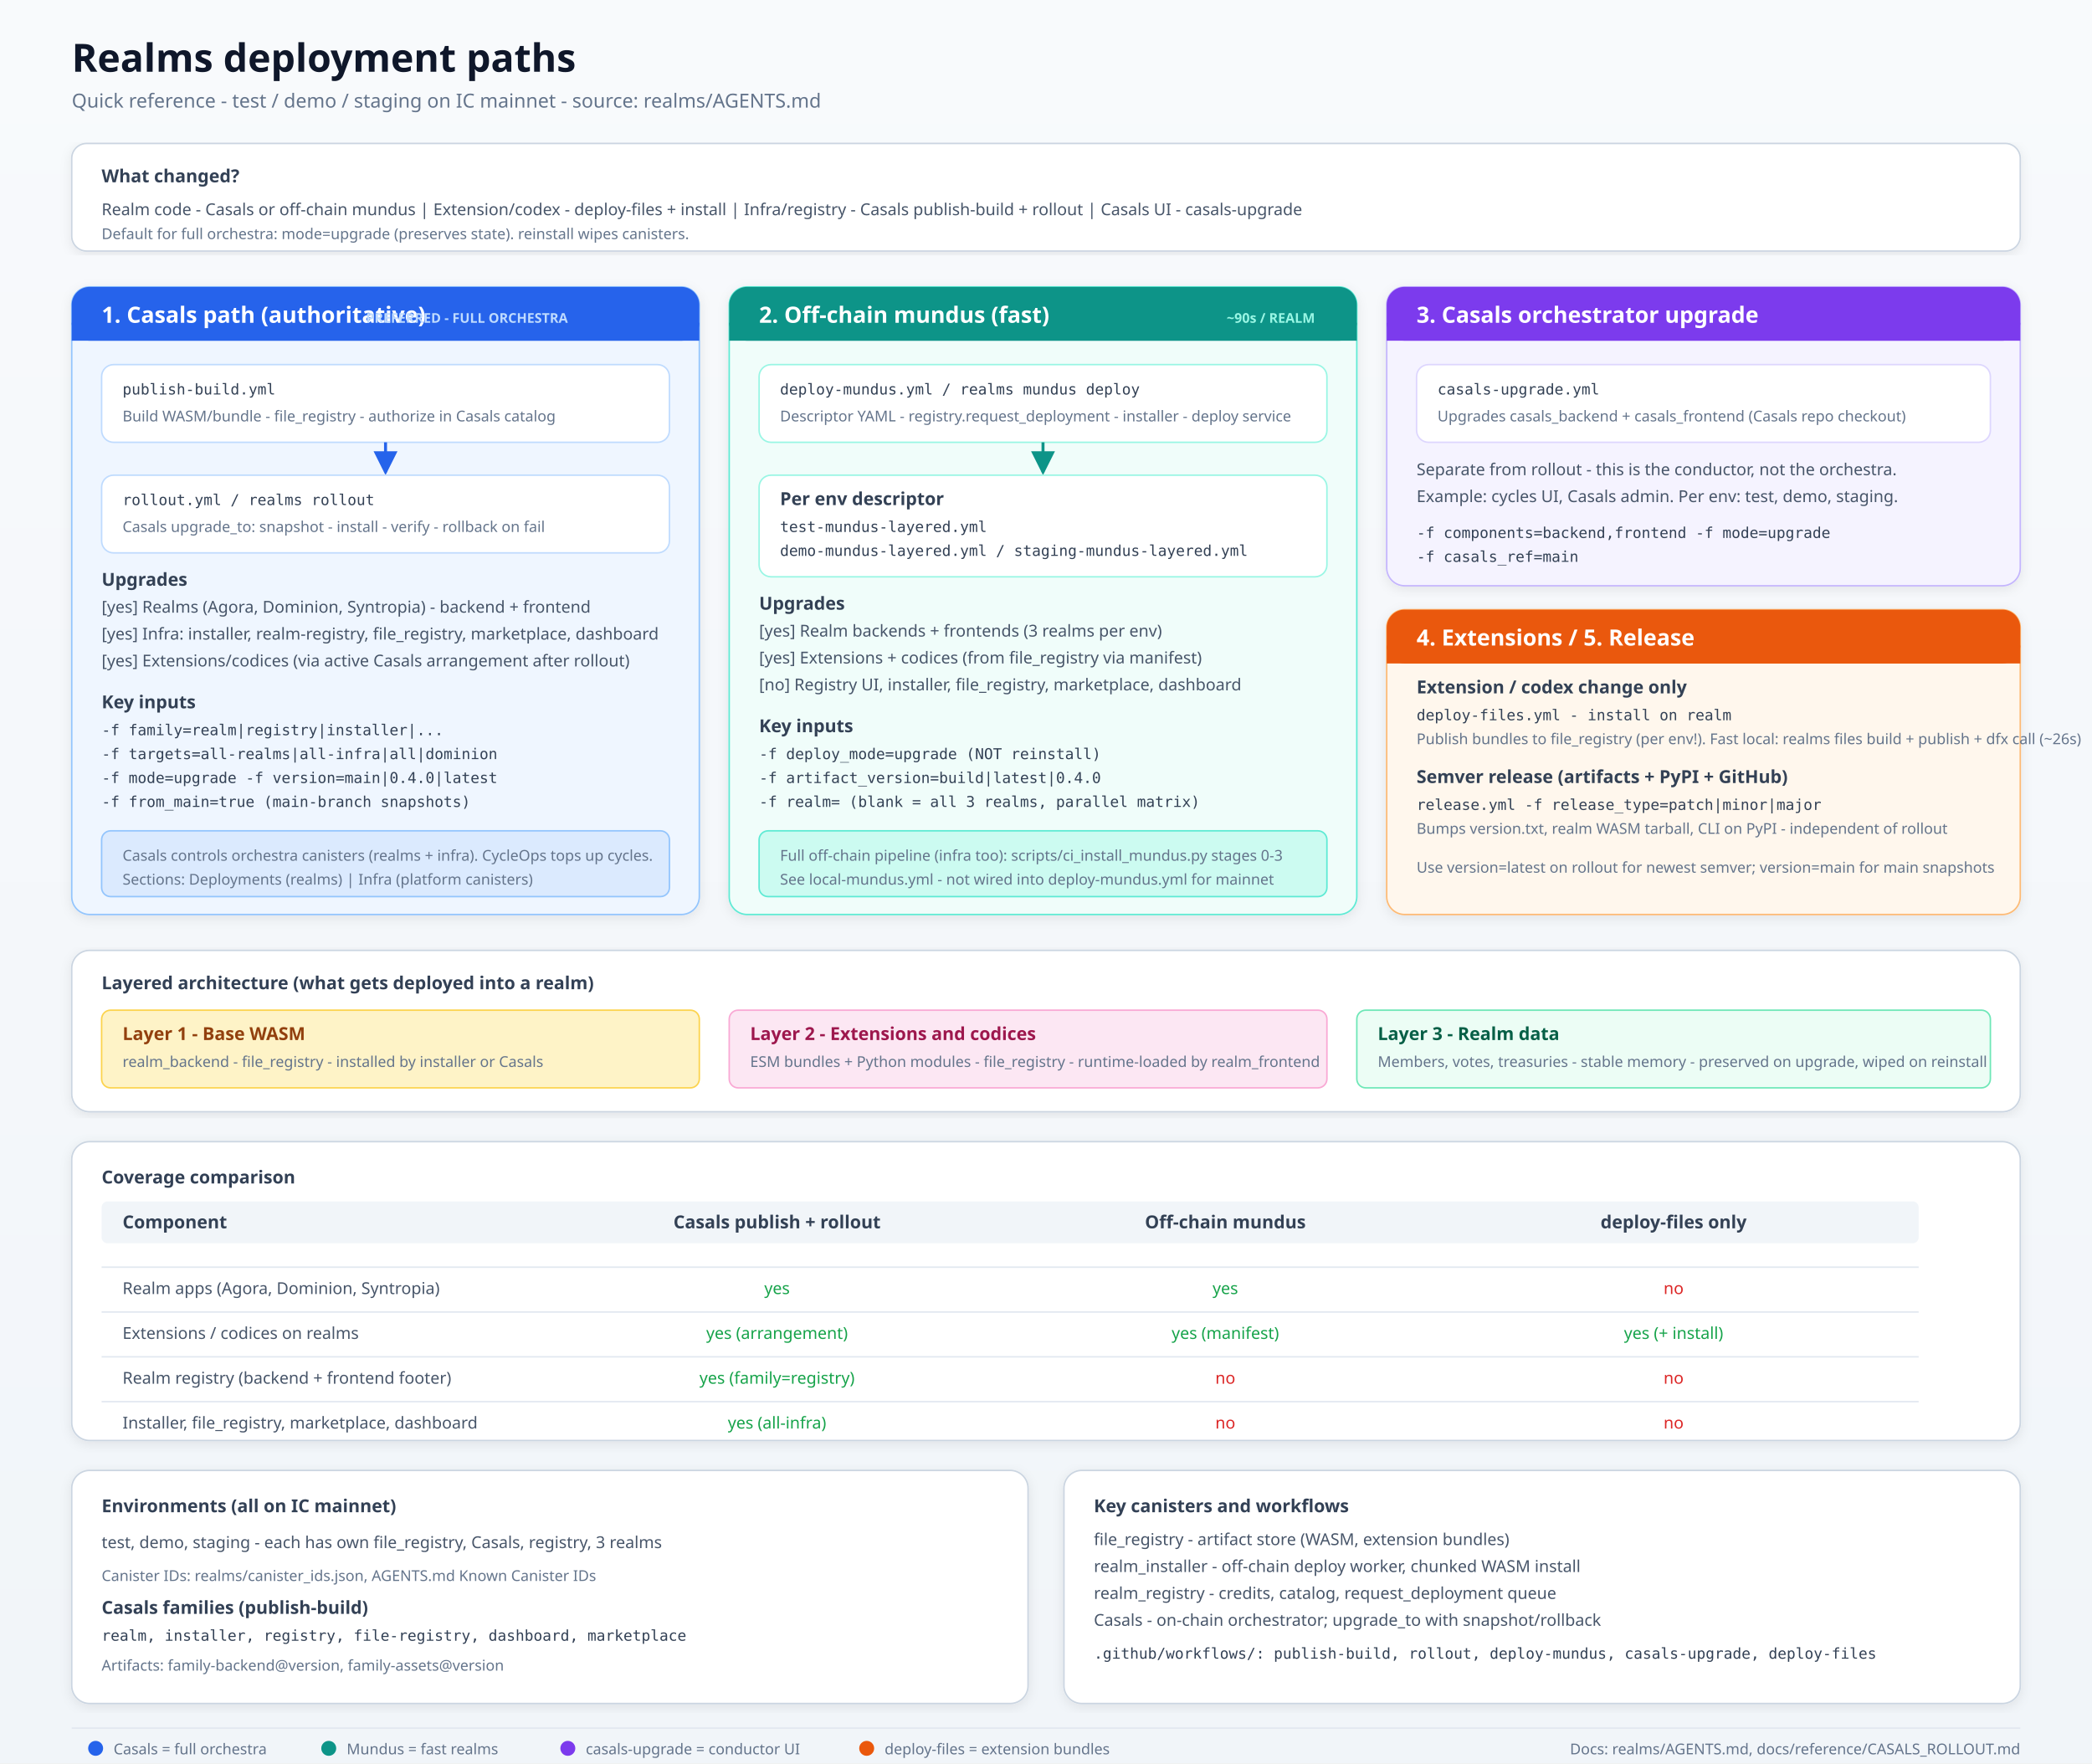
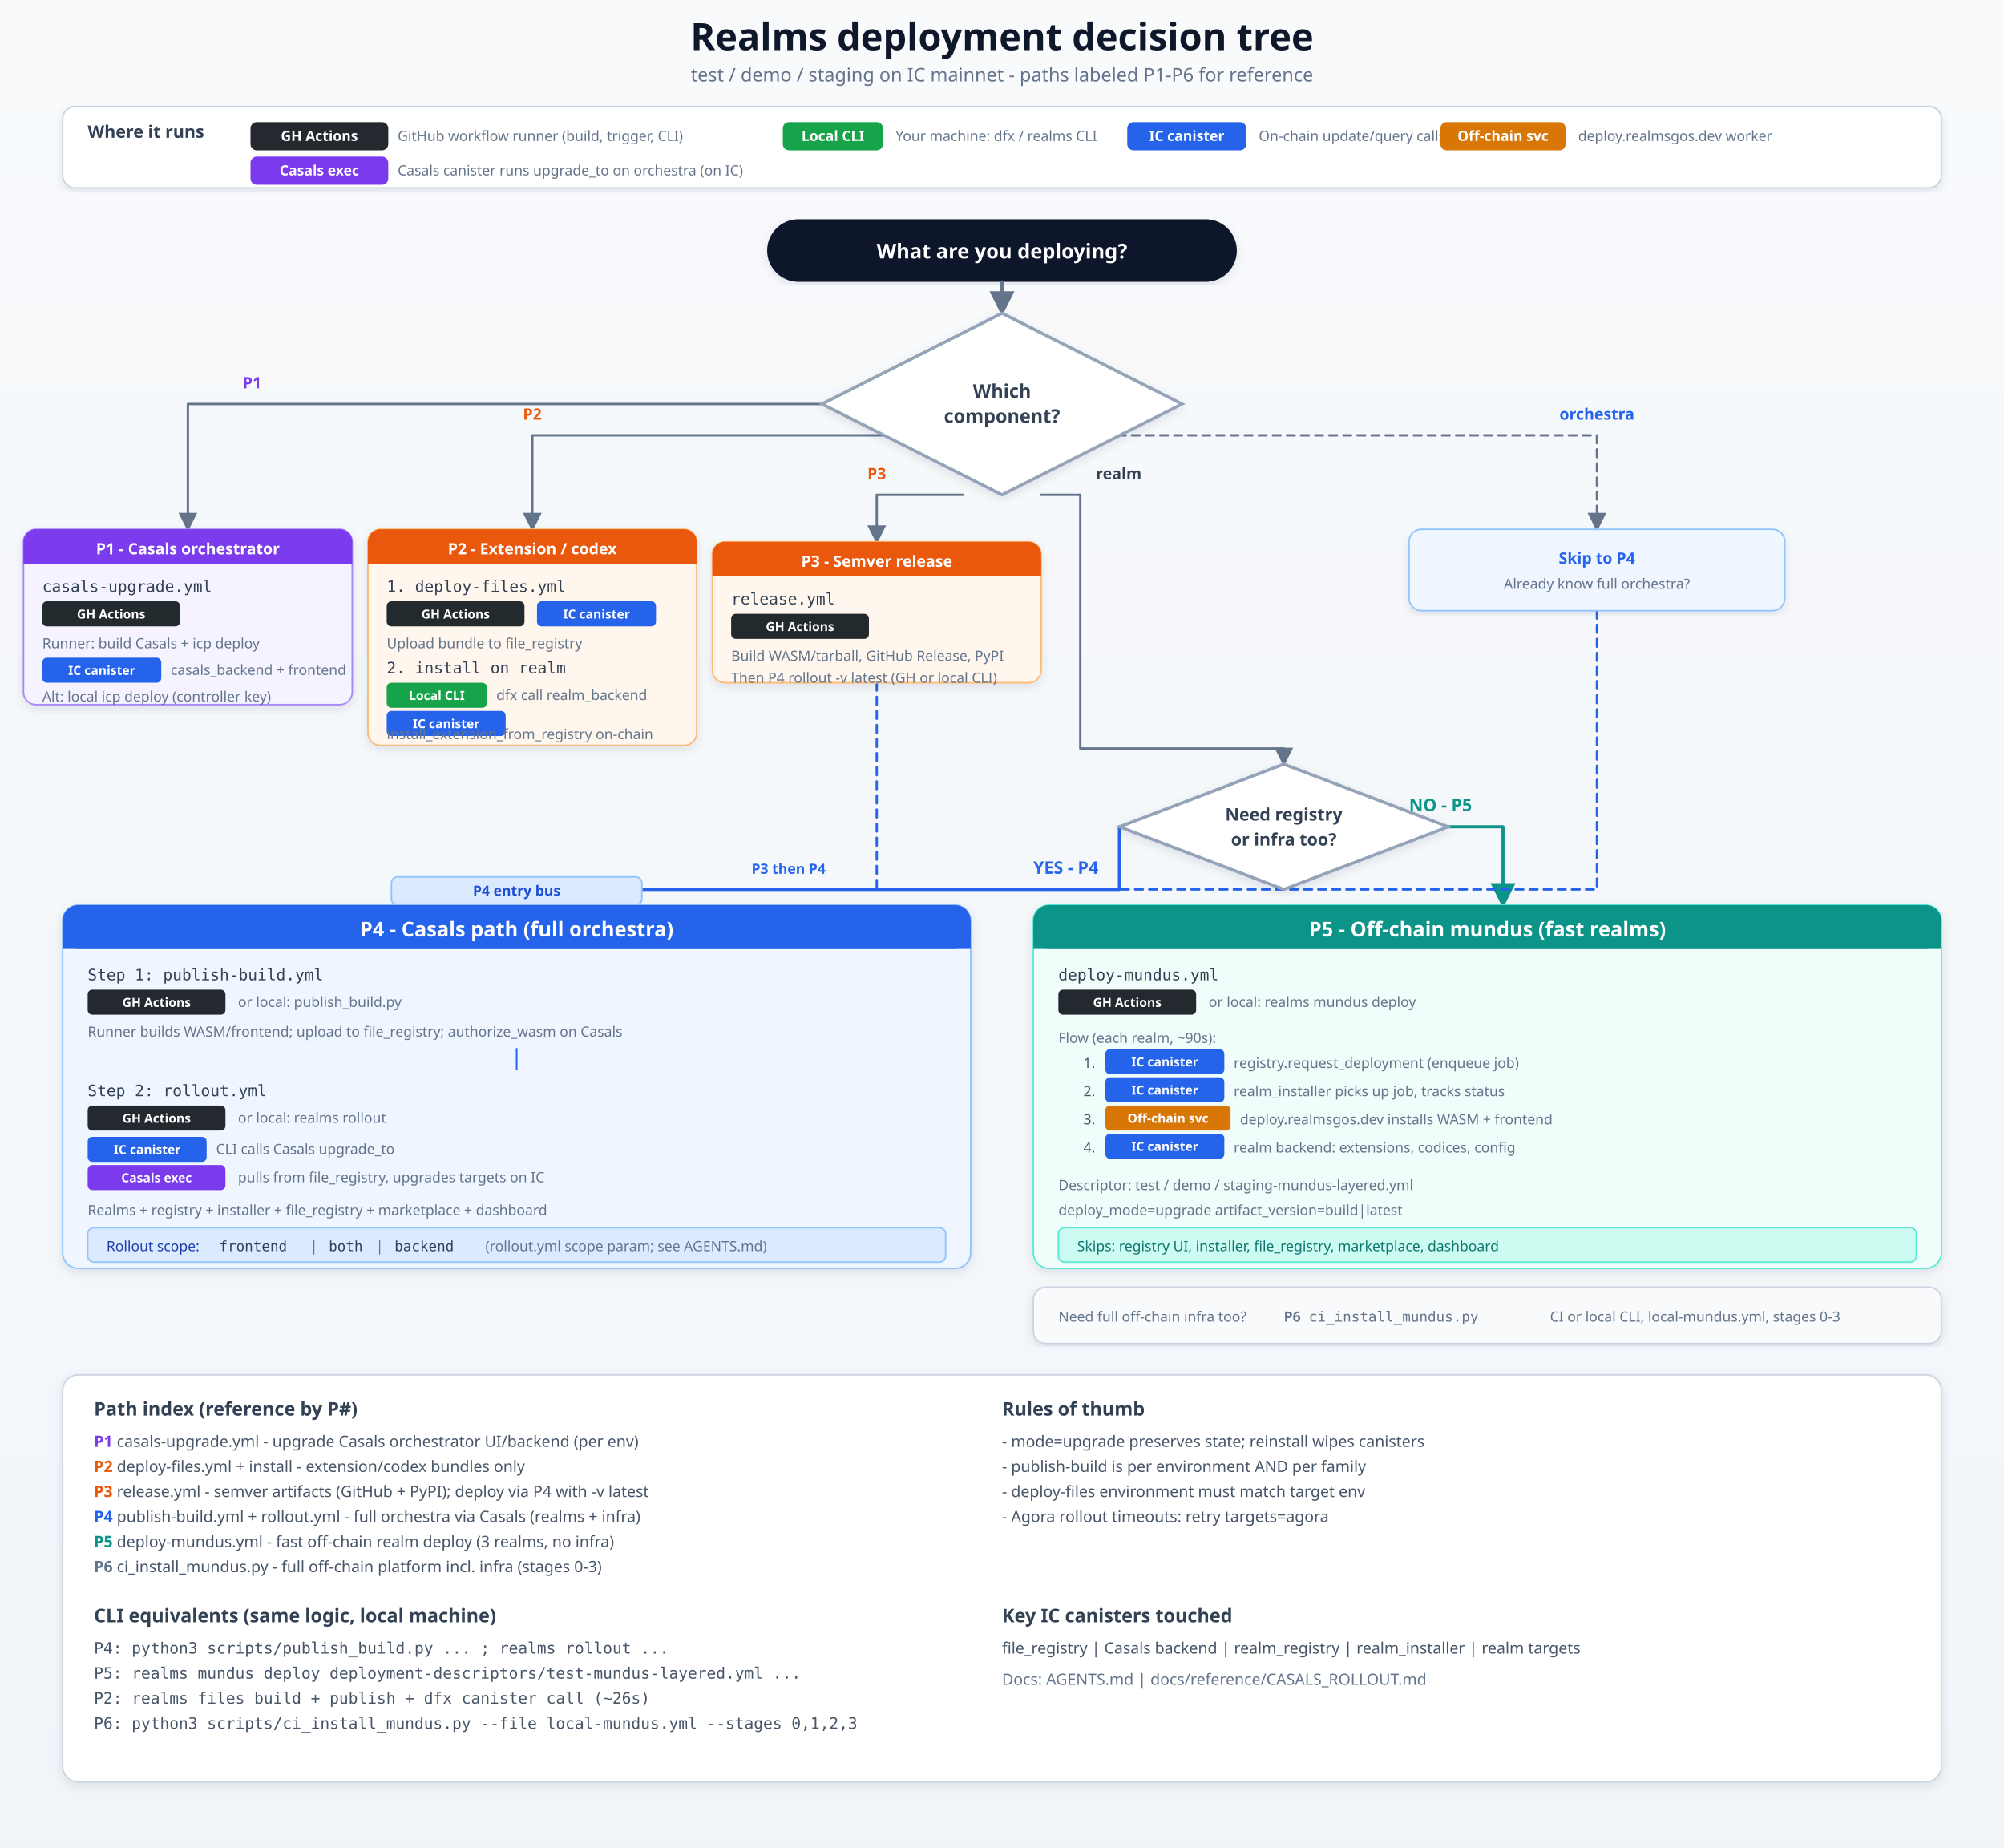
- <svg xmlns="http://www.w3.org/2000/svg" width="1400" height="1180" viewBox="0 0 1400 1180">
+ <svg xmlns="http://www.w3.org/2000/svg" width="1280" height="1180" viewBox="0 0 1280 1180">
  <defs>
    <linearGradient id="bg" x1="0" y1="0" x2="0" y2="1">
      <stop offset="0%" stop-color="#f8fafc" />
      <stop offset="100%" stop-color="#f1f5f9" />
    </linearGradient>
-     <filter id="shadow" x="-4%" y="-4%" width="108%" height="108%">
-       <feDropShadow dx="0" dy="2" stdDeviation="4" flood-color="#0f172a" flood-opacity="0.08" />
+     <filter id="shadow" x="-6%" y="-6%" width="112%" height="112%">
+       <feDropShadow dx="0" dy="2" stdDeviation="3" flood-color="#0f172a" flood-opacity="0.1" />
    </filter>
+     <marker id="arrow" markerWidth="8" markerHeight="8" refX="7" refY="4" orient="auto">
+       <path d="M0,0 L8,4 L0,8 Z" fill="#64748b" />
+     </marker>
    <marker id="arrow-blue" markerWidth="8" markerHeight="8" refX="7" refY="4" orient="auto">
      <path d="M0,0 L8,4 L0,8 Z" fill="#2563eb" />
    </marker>
    <marker id="arrow-teal" markerWidth="8" markerHeight="8" refX="7" refY="4" orient="auto">
      <path d="M0,0 L8,4 L0,8 Z" fill="#0d9488" />
    </marker>
  </defs>
-   <rect width="1400" height="1180" fill="url(#bg)" />
-   <text x="48" y="48" font-size="26" font-weight="700" fill="#0f172a" font-family="system-ui,sans-serif">Realms deployment paths</text>
-   <text x="48" y="72" font-size="13" fill="#64748b" font-family="system-ui,sans-serif">Quick reference - test / demo / staging on IC mainnet - source: realms/AGENTS.md</text>
-   <g filter="url(#shadow)">
-     <rect x="48" y="96" width="1304" height="72" rx="10" fill="#ffffff" stroke="#cbd5e1" />
-     <text x="68" y="122" font-size="12" font-weight="600" fill="#334155" font-family="system-ui,sans-serif">What changed?</text>
-     <text x="68" y="144" font-size="11" fill="#475569" font-family="system-ui,sans-serif">Realm code - Casals or off-chain mundus | Extension/codex - deploy-files + install | Infra/registry - Casals publish-build + rollout | Casals UI - casals-upgrade</text>
-     <text x="68" y="160" font-size="10" fill="#64748b" font-family="system-ui,sans-serif">Default for full orchestra: mode=upgrade (preserves state). reinstall wipes canisters.</text>
-   </g>
-   <g filter="url(#shadow)">
-     <rect x="48" y="192" width="420" height="420" rx="12" fill="#eff6ff" stroke="#93c5fd" />
-     <rect x="48" y="192" width="420" height="36" rx="12" fill="#2563eb" />
-     <rect x="48" y="216" width="420" height="12" fill="#2563eb" />
-     <text x="68" y="216" font-size="15" font-weight="700" fill="#ffffff" font-family="system-ui,sans-serif">1. Casals path (authoritative)</text>
-     <text x="380" y="216" font-size="9" font-weight="700" fill="#bfdbfe" text-anchor="end" font-family="system-ui,sans-serif">PREFERRED - FULL ORCHESTRA</text>
-   </g>
-   <rect x="68" y="244" width="380" height="52" rx="8" fill="#ffffff" stroke="#bfdbfe" />
-   <text x="82" y="264" font-size="10" fill="#334155" font-family="ui-monospace,monospace">publish-build.yml</text>
-   <text x="82" y="282" font-size="10" fill="#64748b" font-family="system-ui,sans-serif">Build WASM/bundle - file_registry - authorize in Casals catalog</text>
-   <line x1="258" y1="296" x2="258" y2="316" stroke="#2563eb" stroke-width="2" marker-end="url(#arrow-blue)" />
-   <rect x="68" y="318" width="380" height="52" rx="8" fill="#ffffff" stroke="#bfdbfe" />
-   <text x="82" y="338" font-size="10" fill="#334155" font-family="ui-monospace,monospace">rollout.yml / realms rollout</text>
-   <text x="82" y="356" font-size="10" fill="#64748b" font-family="system-ui,sans-serif">Casals upgrade_to: snapshot - install - verify - rollback on fail</text>
-   <text x="68" y="392" font-size="12" font-weight="600" fill="#334155" font-family="system-ui,sans-serif">Upgrades</text>
-   <text x="68" y="410" font-size="11" fill="#475569" font-family="system-ui,sans-serif">[yes] Realms (Agora, Dominion, Syntropia) - backend + frontend</text>
-   <text x="68" y="428" font-size="11" fill="#475569" font-family="system-ui,sans-serif">[yes] Infra: installer, realm-registry, file_registry, marketplace, dashboard</text>
-   <text x="68" y="446" font-size="11" fill="#475569" font-family="system-ui,sans-serif">[yes] Extensions/codices (via active Casals arrangement after rollout)</text>
-   <text x="68" y="474" font-size="12" font-weight="600" fill="#334155" font-family="system-ui,sans-serif">Key inputs</text>
-   <text x="68" y="492" font-size="10" fill="#334155" font-family="ui-monospace,monospace">-f family=realm|registry|installer|...</text>
-   <text x="68" y="508" font-size="10" fill="#334155" font-family="ui-monospace,monospace">-f targets=all-realms|all-infra|all|dominion</text>
-   <text x="68" y="524" font-size="10" fill="#334155" font-family="ui-monospace,monospace">-f mode=upgrade  -f version=main|0.4.0|latest</text>
-   <text x="68" y="540" font-size="10" fill="#334155" font-family="ui-monospace,monospace">-f from_main=true  (main-branch snapshots)</text>
-   <rect x="68" y="556" width="380" height="44" rx="6" fill="#dbeafe" stroke="#93c5fd" />
-   <text x="82" y="576" font-size="10" fill="#64748b" font-family="system-ui,sans-serif">Casals controls orchestra canisters (realms + infra). CycleOps tops up cycles.</text>
-   <text x="82" y="592" font-size="10" fill="#64748b" font-family="system-ui,sans-serif">Sections: Deployments (realms) | Infra (platform canisters)</text>
-   <g filter="url(#shadow)">
-     <rect x="488" y="192" width="420" height="420" rx="12" fill="#f0fdfa" stroke="#5eead4" />
-     <rect x="488" y="192" width="420" height="36" rx="12" fill="#0d9488" />
-     <rect x="488" y="216" width="420" height="12" fill="#0d9488" />
-     <text x="508" y="216" font-size="15" font-weight="700" fill="#ffffff" font-family="system-ui,sans-serif">2. Off-chain mundus (fast)</text>
-     <text x="880" y="216" font-size="9" font-weight="700" fill="#99f6e4" text-anchor="end" font-family="system-ui,sans-serif">~90s / REALM</text>
-   </g>
-   <rect x="508" y="244" width="380" height="52" rx="8" fill="#ffffff" stroke="#99f6e4" />
-   <text x="522" y="264" font-size="10" fill="#334155" font-family="ui-monospace,monospace">deploy-mundus.yml / realms mundus deploy</text>
-   <text x="522" y="282" font-size="10" fill="#64748b" font-family="system-ui,sans-serif">Descriptor YAML - registry.request_deployment - installer - deploy service</text>
-   <line x1="698" y1="296" x2="698" y2="316" stroke="#0d9488" stroke-width="2" marker-end="url(#arrow-teal)" />
-   <rect x="508" y="318" width="380" height="68" rx="8" fill="#ffffff" stroke="#99f6e4" />
-   <text x="522" y="338" font-size="12" font-weight="600" fill="#334155" font-family="system-ui,sans-serif">Per env descriptor</text>
-   <text x="522" y="356" font-size="10" fill="#334155" font-family="ui-monospace,monospace">test-mundus-layered.yml</text>
-   <text x="522" y="372" font-size="10" fill="#334155" font-family="ui-monospace,monospace">demo-mundus-layered.yml / staging-mundus-layered.yml</text>
-   <text x="508" y="408" font-size="12" font-weight="600" fill="#334155" font-family="system-ui,sans-serif">Upgrades</text>
-   <text x="508" y="426" font-size="11" fill="#475569" font-family="system-ui,sans-serif">[yes] Realm backends + frontends (3 realms per env)</text>
-   <text x="508" y="444" font-size="11" fill="#475569" font-family="system-ui,sans-serif">[yes] Extensions + codices (from file_registry via manifest)</text>
-   <text x="508" y="462" font-size="11" fill="#475569" font-family="system-ui,sans-serif">[no]  Registry UI, installer, file_registry, marketplace, dashboard</text>
-   <text x="508" y="490" font-size="12" font-weight="600" fill="#334155" font-family="system-ui,sans-serif">Key inputs</text>
-   <text x="508" y="508" font-size="10" fill="#334155" font-family="ui-monospace,monospace">-f deploy_mode=upgrade  (NOT reinstall)</text>
-   <text x="508" y="524" font-size="10" fill="#334155" font-family="ui-monospace,monospace">-f artifact_version=build|latest|0.4.0</text>
-   <text x="508" y="540" font-size="10" fill="#334155" font-family="ui-monospace,monospace">-f realm=  (blank = all 3 realms, parallel matrix)</text>
-   <rect x="508" y="556" width="380" height="44" rx="6" fill="#ccfbf1" stroke="#5eead4" />
-   <text x="522" y="576" font-size="10" fill="#64748b" font-family="system-ui,sans-serif">Full off-chain pipeline (infra too): scripts/ci_install_mundus.py stages 0-3</text>
-   <text x="522" y="592" font-size="10" fill="#64748b" font-family="system-ui,sans-serif">See local-mundus.yml - not wired into deploy-mundus.yml for mainnet</text>
-   <g filter="url(#shadow)">
-     <rect x="928" y="192" width="424" height="200" rx="12" fill="#f5f3ff" stroke="#c4b5fd" />
-     <rect x="928" y="192" width="424" height="36" rx="12" fill="#7c3aed" />
-     <rect x="928" y="216" width="424" height="12" fill="#7c3aed" />
-     <text x="948" y="216" font-size="15" font-weight="700" fill="#ffffff" font-family="system-ui,sans-serif">3. Casals orchestrator upgrade</text>
-   </g>
-   <rect x="948" y="244" width="384" height="52" rx="8" fill="#ffffff" stroke="#ddd6fe" />
-   <text x="962" y="264" font-size="10" fill="#334155" font-family="ui-monospace,monospace">casals-upgrade.yml</text>
-   <text x="962" y="282" font-size="10" fill="#64748b" font-family="system-ui,sans-serif">Upgrades casals_backend + casals_frontend (Casals repo checkout)</text>
-   <text x="948" y="318" font-size="11" fill="#475569" font-family="system-ui,sans-serif">Separate from rollout - this is the conductor, not the orchestra.</text>
-   <text x="948" y="336" font-size="11" fill="#475569" font-family="system-ui,sans-serif">Example: cycles UI, Casals admin. Per env: test, demo, staging.</text>
-   <text x="948" y="360" font-size="10" fill="#334155" font-family="ui-monospace,monospace">-f components=backend,frontend  -f mode=upgrade</text>
-   <text x="948" y="376" font-size="10" fill="#334155" font-family="ui-monospace,monospace">-f casals_ref=main</text>
-   <g filter="url(#shadow)">
-     <rect x="928" y="408" width="424" height="204" rx="12" fill="#fff7ed" stroke="#fdba74" />
-     <rect x="928" y="408" width="424" height="36" rx="12" fill="#ea580c" />
-     <rect x="928" y="432" width="424" height="12" fill="#ea580c" />
-     <text x="948" y="432" font-size="15" font-weight="700" fill="#ffffff" font-family="system-ui,sans-serif">4. Extensions / 5. Release</text>
-   </g>
-   <text x="948" y="464" font-size="12" font-weight="600" fill="#334155" font-family="system-ui,sans-serif">Extension / codex change only</text>
-   <text x="948" y="482" font-size="10" fill="#334155" font-family="ui-monospace,monospace">deploy-files.yml - install on realm</text>
-   <text x="948" y="498" font-size="10" fill="#64748b" font-family="system-ui,sans-serif">Publish bundles to file_registry (per env!). Fast local: realms files build + publish + dfx call (~26s)</text>
-   <text x="948" y="524" font-size="12" font-weight="600" fill="#334155" font-family="system-ui,sans-serif">Semver release (artifacts + PyPI + GitHub)</text>
-   <text x="948" y="542" font-size="10" fill="#334155" font-family="ui-monospace,monospace">release.yml  -f release_type=patch|minor|major</text>
-   <text x="948" y="558" font-size="10" fill="#64748b" font-family="system-ui,sans-serif">Bumps version.txt, realm WASM tarball, CLI on PyPI - independent of rollout</text>
-   <text x="948" y="584" font-size="10" fill="#64748b" font-family="system-ui,sans-serif">Use version=latest on rollout for newest semver; version=main for main snapshots</text>
-   <g filter="url(#shadow)">
-     <rect x="48" y="636" width="1304" height="108" rx="12" fill="#ffffff" stroke="#cbd5e1" />
-     <text x="68" y="662" font-size="12" font-weight="600" fill="#334155" font-family="system-ui,sans-serif">Layered architecture (what gets deployed into a realm)</text>
-   </g>
-   <rect x="68" y="676" width="400" height="52" rx="6" fill="#fef3c7" stroke="#fcd34d" />
-   <text x="82" y="696" font-size="12" font-weight="600" fill="#92400e" font-family="system-ui,sans-serif">Layer 1 - Base WASM</text>
-   <text x="82" y="714" font-size="10" fill="#64748b" font-family="system-ui,sans-serif">realm_backend - file_registry - installed by installer or Casals</text>
-   <rect x="488" y="676" width="400" height="52" rx="6" fill="#fce7f3" stroke="#f9a8d4" />
-   <text x="502" y="696" font-size="12" font-weight="600" fill="#9d174d" font-family="system-ui,sans-serif">Layer 2 - Extensions and codices</text>
-   <text x="502" y="714" font-size="10" fill="#64748b" font-family="system-ui,sans-serif">ESM bundles + Python modules - file_registry - runtime-loaded by realm_frontend</text>
-   <rect x="908" y="676" width="424" height="52" rx="6" fill="#ecfdf5" stroke="#6ee7b7" />
-   <text x="922" y="696" font-size="12" font-weight="600" fill="#065f46" font-family="system-ui,sans-serif">Layer 3 - Realm data</text>
-   <text x="922" y="714" font-size="10" fill="#64748b" font-family="system-ui,sans-serif">Members, votes, treasuries - stable memory - preserved on upgrade, wiped on reinstall</text>
-   <g filter="url(#shadow)">
-     <rect x="48" y="764" width="1304" height="200" rx="12" fill="#ffffff" stroke="#cbd5e1" />
-     <text x="68" y="792" font-size="12" font-weight="600" fill="#334155" font-family="system-ui,sans-serif">Coverage comparison</text>
-   </g>
-   <rect x="68" y="804" width="1216" height="28" rx="4" fill="#f1f5f9" />
-   <text x="82" y="822" font-size="12" font-weight="600" fill="#334155" font-family="system-ui,sans-serif">Component</text>
-   <text x="520" y="822" font-size="12" font-weight="600" fill="#334155" text-anchor="middle" font-family="system-ui,sans-serif">Casals publish + rollout</text>
-   <text x="820" y="822" font-size="12" font-weight="600" fill="#334155" text-anchor="middle" font-family="system-ui,sans-serif">Off-chain mundus</text>
-   <text x="1120" y="822" font-size="12" font-weight="600" fill="#334155" text-anchor="middle" font-family="system-ui,sans-serif">deploy-files only</text>
-   <line x1="68" y1="848" x2="1284" y2="848" stroke="#e2e8f0" />
-   <text x="82" y="866" font-size="11" fill="#475569" font-family="system-ui,sans-serif">Realm apps (Agora, Dominion, Syntropia)</text>
-   <text x="520" y="866" font-size="11" fill="#16a34a" text-anchor="middle" font-family="system-ui,sans-serif">yes</text>
-   <text x="820" y="866" font-size="11" fill="#16a34a" text-anchor="middle" font-family="system-ui,sans-serif">yes</text>
-   <text x="1120" y="866" font-size="11" fill="#dc2626" text-anchor="middle" font-family="system-ui,sans-serif">no</text>
-   <line x1="68" y1="878" x2="1284" y2="878" stroke="#e2e8f0" />
-   <text x="82" y="896" font-size="11" fill="#475569" font-family="system-ui,sans-serif">Extensions / codices on realms</text>
-   <text x="520" y="896" font-size="11" fill="#16a34a" text-anchor="middle" font-family="system-ui,sans-serif">yes (arrangement)</text>
-   <text x="820" y="896" font-size="11" fill="#16a34a" text-anchor="middle" font-family="system-ui,sans-serif">yes (manifest)</text>
-   <text x="1120" y="896" font-size="11" fill="#16a34a" text-anchor="middle" font-family="system-ui,sans-serif">yes (+ install)</text>
-   <line x1="68" y1="908" x2="1284" y2="908" stroke="#e2e8f0" />
-   <text x="82" y="926" font-size="11" fill="#475569" font-family="system-ui,sans-serif">Realm registry (backend + frontend footer)</text>
-   <text x="520" y="926" font-size="11" fill="#16a34a" text-anchor="middle" font-family="system-ui,sans-serif">yes (family=registry)</text>
-   <text x="820" y="926" font-size="11" fill="#dc2626" text-anchor="middle" font-family="system-ui,sans-serif">no</text>
-   <text x="1120" y="926" font-size="11" fill="#dc2626" text-anchor="middle" font-family="system-ui,sans-serif">no</text>
-   <line x1="68" y1="938" x2="1284" y2="938" stroke="#e2e8f0" />
-   <text x="82" y="956" font-size="11" fill="#475569" font-family="system-ui,sans-serif">Installer, file_registry, marketplace, dashboard</text>
-   <text x="520" y="956" font-size="11" fill="#16a34a" text-anchor="middle" font-family="system-ui,sans-serif">yes (all-infra)</text>
-   <text x="820" y="956" font-size="11" fill="#dc2626" text-anchor="middle" font-family="system-ui,sans-serif">no</text>
-   <text x="1120" y="956" font-size="11" fill="#dc2626" text-anchor="middle" font-family="system-ui,sans-serif">no</text>
-   <g filter="url(#shadow)">
-     <rect x="48" y="984" width="640" height="156" rx="12" fill="#ffffff" stroke="#cbd5e1" />
-     <text x="68" y="1012" font-size="12" font-weight="600" fill="#334155" font-family="system-ui,sans-serif">Environments (all on IC mainnet)</text>
-     <text x="68" y="1036" font-size="11" fill="#475569" font-family="system-ui,sans-serif">test, demo, staging - each has own file_registry, Casals, registry, 3 realms</text>
-     <text x="68" y="1058" font-size="10" fill="#64748b" font-family="system-ui,sans-serif">Canister IDs: realms/canister_ids.json, AGENTS.md Known Canister IDs</text>
-     <text x="68" y="1080" font-size="12" font-weight="600" fill="#334155" font-family="system-ui,sans-serif">Casals families (publish-build)</text>
-     <text x="68" y="1098" font-size="10" fill="#334155" font-family="ui-monospace,monospace">realm, installer, registry, file-registry, dashboard, marketplace</text>
-     <text x="68" y="1118" font-size="10" fill="#64748b" font-family="system-ui,sans-serif">Artifacts: family-backend@version, family-assets@version</text>
-   </g>
-   <g filter="url(#shadow)">
-     <rect x="712" y="984" width="640" height="156" rx="12" fill="#ffffff" stroke="#cbd5e1" />
-     <text x="732" y="1012" font-size="12" font-weight="600" fill="#334155" font-family="system-ui,sans-serif">Key canisters and workflows</text>
-     <text x="732" y="1034" font-size="11" fill="#475569" font-family="system-ui,sans-serif">file_registry - artifact store (WASM, extension bundles)</text>
-     <text x="732" y="1052" font-size="11" fill="#475569" font-family="system-ui,sans-serif">realm_installer - off-chain deploy worker, chunked WASM install</text>
-     <text x="732" y="1070" font-size="11" fill="#475569" font-family="system-ui,sans-serif">realm_registry - credits, catalog, request_deployment queue</text>
-     <text x="732" y="1088" font-size="11" fill="#475569" font-family="system-ui,sans-serif">Casals - on-chain orchestrator; upgrade_to with snapshot/rollback</text>
-     <text x="732" y="1110" font-size="10" fill="#334155" font-family="ui-monospace,monospace">.github/workflows/: publish-build, rollout, deploy-mundus, casals-upgrade, deploy-files</text>
-   </g>
-   <rect x="48" y="1156" width="1304" height="1" fill="#e2e8f0" />
-   <circle cx="64" cy="1170" r="5" fill="#2563eb" />
-   <text x="76" y="1174" font-size="10" fill="#64748b" font-family="system-ui,sans-serif">Casals = full orchestra</text>
-   <circle cx="220" cy="1170" r="5" fill="#0d9488" />
-   <text x="232" y="1174" font-size="10" fill="#64748b" font-family="system-ui,sans-serif">Mundus = fast realms</text>
-   <circle cx="380" cy="1170" r="5" fill="#7c3aed" />
-   <text x="392" y="1174" font-size="10" fill="#64748b" font-family="system-ui,sans-serif">casals-upgrade = conductor UI</text>
-   <circle cx="580" cy="1170" r="5" fill="#ea580c" />
-   <text x="592" y="1174" font-size="10" fill="#64748b" font-family="system-ui,sans-serif">deploy-files = extension bundles</text>
-   <text x="1352" y="1174" font-size="10" fill="#64748b" text-anchor="end" font-family="system-ui,sans-serif">Docs: realms/AGENTS.md, docs/reference/CASALS_ROLLOUT.md</text>
+   <rect width="1280" height="1180" fill="url(#bg)" />
+   <text x="640" y="32" font-size="24" font-weight="700" fill="#0f172a" text-anchor="middle" font-family="system-ui,sans-serif">Realms deployment decision tree</text>
+   <text x="640" y="52" font-size="12" fill="#64748b" text-anchor="middle" font-family="system-ui,sans-serif">test / demo / staging on IC mainnet - paths labeled P1-P6 for reference</text>
+   <g filter="url(#shadow)">
+     <rect x="40" y="68" width="1200" height="52" rx="8" fill="#ffffff" stroke="#cbd5e1" />
+     <text x="56" y="88" font-size="11" font-weight="700" fill="#334155" font-family="system-ui,sans-serif">Where it runs</text>
+   </g>
+   <rect x="160" y="78" width="88" height="18" rx="4" fill="#24292f" />
+   <text x="204" y="90" font-size="9" font-weight="600" fill="#ffffff" text-anchor="middle" font-family="system-ui,sans-serif">GH Actions</text>
+   <text x="254" y="90" font-size="9" fill="#64748b" font-family="system-ui,sans-serif">GitHub workflow runner (build, trigger, CLI)</text>
+   <rect x="500" y="78" width="64" height="18" rx="4" fill="#16a34a" />
+   <text x="532" y="90" font-size="9" font-weight="600" fill="#ffffff" text-anchor="middle" font-family="system-ui,sans-serif">Local CLI</text>
+   <text x="572" y="90" font-size="9" fill="#64748b" font-family="system-ui,sans-serif">Your machine: dfx / realms CLI</text>
+   <rect x="720" y="78" width="76" height="18" rx="4" fill="#2563eb" />
+   <text x="758" y="90" font-size="9" font-weight="600" fill="#ffffff" text-anchor="middle" font-family="system-ui,sans-serif">IC canister</text>
+   <text x="804" y="90" font-size="9" fill="#64748b" font-family="system-ui,sans-serif">On-chain update/query calls</text>
+   <rect x="920" y="78" width="80" height="18" rx="4" fill="#d97706" />
+   <text x="960" y="90" font-size="9" font-weight="600" fill="#ffffff" text-anchor="middle" font-family="system-ui,sans-serif">Off-chain svc</text>
+   <text x="1008" y="90" font-size="9" fill="#64748b" font-family="system-ui,sans-serif">deploy.realmsgos.dev worker</text>
+   <rect x="160" y="100" width="88" height="18" rx="4" fill="#7c3aed" />
+   <text x="204" y="112" font-size="9" font-weight="600" fill="#ffffff" text-anchor="middle" font-family="system-ui,sans-serif">Casals exec</text>
+   <text x="254" y="112" font-size="9" fill="#64748b" font-family="system-ui,sans-serif">Casals canister runs upgrade_to on orchestra (on IC)</text>
+   <g filter="url(#shadow)">
+     <rect x="490" y="140" width="300" height="40" rx="20" fill="#0f172a" />
+     <text x="640" y="165" font-size="13" font-weight="600" fill="#ffffff" text-anchor="middle" font-family="system-ui,sans-serif">What are you deploying?</text>
+   </g>
+   <g fill="none" stroke-linecap="round" stroke-linejoin="round">
+     <path d="M640,180 L640,200" stroke="#64748b" stroke-width="2" marker-end="url(#arrow)" />
+     <path d="M525,258 L120,258 L120,338" stroke="#64748b" stroke-width="1.5" marker-end="url(#arrow)" />
+     <path d="M575,278 L340,278 L340,338" stroke="#64748b" stroke-width="1.5" marker-end="url(#arrow)" />
+     <path d="M615,316 L560,316 L560,346" stroke="#64748b" stroke-width="1.5" marker-end="url(#arrow)" />
+     <path d="M665,316 L690,316 L690,478 L820,478 L820,488" stroke="#64748b" stroke-width="1.5" marker-end="url(#arrow)" />
+     <path d="M705,278 L1020,278 L1020,338" stroke="#64748b" stroke-width="1.5" stroke-dasharray="5 4" marker-end="url(#arrow)" />
+     <path d="M715,528 L715,568 L330,568 L330,578" stroke="#2563eb" stroke-width="2" marker-end="url(#arrow-blue)" />
+     <path d="M925,528 L960,528 L960,578" stroke="#0d9488" stroke-width="2" marker-end="url(#arrow-teal)" />
+     <path d="M560,436 L560,568 L330,568" stroke="#2563eb" stroke-width="1.5" stroke-dasharray="5 4" />
+     <path d="M1020,390 L1020,568 L330,568" stroke="#2563eb" stroke-width="1.5" stroke-dasharray="5 4" />
+   </g>
+   <text x="155" y="248" font-size="10" font-weight="700" fill="#7c3aed" font-family="system-ui,sans-serif">P1</text>
+   <text x="340" y="268" font-size="10" font-weight="700" fill="#ea580c" text-anchor="middle" font-family="system-ui,sans-serif">P2</text>
+   <text x="560" y="306" font-size="10" font-weight="700" fill="#ea580c" text-anchor="middle" font-family="system-ui,sans-serif">P3</text>
+   <text x="700" y="306" font-size="10" font-weight="700" fill="#334155" font-family="system-ui,sans-serif">realm</text>
+   <text x="1020" y="268" font-size="10" font-weight="700" fill="#2563eb" text-anchor="middle" font-family="system-ui,sans-serif">orchestra</text>
+   <text x="660" y="558" font-size="11" font-weight="700" fill="#2563eb" font-family="system-ui,sans-serif">YES - P4</text>
+   <text x="900" y="518" font-size="11" font-weight="700" fill="#0d9488" font-family="system-ui,sans-serif">NO - P5</text>
+   <text x="480" y="558" font-size="9" font-weight="600" fill="#2563eb" font-family="system-ui,sans-serif">P3 then P4</text>
+   <polygon points="640,200 755,258 640,316 525,258" fill="#ffffff" stroke="#94a3b8" stroke-width="2" filter="url(#shadow)" />
+   <text x="640" y="254" font-size="12" font-weight="600" fill="#334155" text-anchor="middle" font-family="system-ui,sans-serif">Which</text>
+   <text x="640" y="270" font-size="12" font-weight="600" fill="#334155" text-anchor="middle" font-family="system-ui,sans-serif">component?</text>
+   <g filter="url(#shadow)">
+     <rect x="15" y="338" width="210" height="112" rx="8" fill="#f5f3ff" stroke="#a78bfa" />
+     <rect x="15" y="338" width="210" height="22" rx="8" fill="#7c3aed" />
+     <rect x="15" y="352" width="210" height="8" fill="#7c3aed" />
+     <text x="120" y="354" font-size="10" font-weight="700" fill="#ffffff" text-anchor="middle" font-family="system-ui,sans-serif">P1 - Casals orchestrator</text>
+     <text x="27" y="378" font-size="10" fill="#334155" font-family="ui-monospace,monospace">casals-upgrade.yml</text>
+     <rect x="27" y="384" width="88" height="16" rx="3" fill="#24292f" />
+     <text x="71" y="395" font-size="8" font-weight="600" fill="#fff" text-anchor="middle" font-family="system-ui,sans-serif">GH Actions</text>
+     <text x="27" y="414" font-size="9" fill="#64748b" font-family="system-ui,sans-serif">Runner: build Casals + icp deploy</text>
+     <rect x="27" y="420" width="76" height="16" rx="3" fill="#2563eb" />
+     <text x="65" y="431" font-size="8" font-weight="600" fill="#fff" text-anchor="middle" font-family="system-ui,sans-serif">IC canister</text>
+     <text x="109" y="431" font-size="9" fill="#64748b" font-family="system-ui,sans-serif">casals_backend + frontend</text>
+     <text x="27" y="448" font-size="9" fill="#64748b" font-family="system-ui,sans-serif">Alt: local icp deploy (controller key)</text>
+   </g>
+   <g filter="url(#shadow)">
+     <rect x="235" y="338" width="210" height="138" rx="8" fill="#fff7ed" stroke="#fdba74" />
+     <rect x="235" y="338" width="210" height="22" rx="8" fill="#ea580c" />
+     <rect x="235" y="352" width="210" height="8" fill="#ea580c" />
+     <text x="340" y="354" font-size="10" font-weight="700" fill="#ffffff" text-anchor="middle" font-family="system-ui,sans-serif">P2 - Extension / codex</text>
+     <text x="247" y="378" font-size="10" fill="#334155" font-family="ui-monospace,monospace">1. deploy-files.yml</text>
+     <rect x="247" y="384" width="88" height="16" rx="3" fill="#24292f" />
+     <text x="291" y="395" font-size="8" font-weight="600" fill="#fff" text-anchor="middle" font-family="system-ui,sans-serif">GH Actions</text>
+     <rect x="343" y="384" width="76" height="16" rx="3" fill="#2563eb" />
+     <text x="381" y="395" font-size="8" font-weight="600" fill="#fff" text-anchor="middle" font-family="system-ui,sans-serif">IC canister</text>
+     <text x="247" y="414" font-size="9" fill="#64748b" font-family="system-ui,sans-serif">Upload bundle to file_registry</text>
+     <text x="247" y="430" font-size="10" fill="#334155" font-family="ui-monospace,monospace">2. install on realm</text>
+     <rect x="247" y="436" width="64" height="16" rx="3" fill="#16a34a" />
+     <text x="279" y="447" font-size="8" font-weight="600" fill="#fff" text-anchor="middle" font-family="system-ui,sans-serif">Local CLI</text>
+     <text x="317" y="447" font-size="9" fill="#64748b" font-family="system-ui,sans-serif">dfx call realm_backend</text>
+     <rect x="247" y="454" width="76" height="16" rx="3" fill="#2563eb" />
+     <text x="285" y="465" font-size="8" font-weight="600" fill="#fff" text-anchor="middle" font-family="system-ui,sans-serif">IC canister</text>
+     <text x="247" y="472" font-size="9" fill="#64748b" font-family="system-ui,sans-serif">install_extension_from_registry on-chain</text>
+   </g>
+   <g filter="url(#shadow)">
+     <rect x="455" y="346" width="210" height="90" rx="8" fill="#fff7ed" stroke="#fdba74" />
+     <rect x="455" y="346" width="210" height="22" rx="8" fill="#ea580c" />
+     <rect x="455" y="360" width="210" height="8" fill="#ea580c" />
+     <text x="560" y="362" font-size="10" font-weight="700" fill="#ffffff" text-anchor="middle" font-family="system-ui,sans-serif">P3 - Semver release</text>
+     <text x="467" y="386" font-size="10" fill="#334155" font-family="ui-monospace,monospace">release.yml</text>
+     <rect x="467" y="392" width="88" height="16" rx="3" fill="#24292f" />
+     <text x="511" y="403" font-size="8" font-weight="600" fill="#fff" text-anchor="middle" font-family="system-ui,sans-serif">GH Actions</text>
+     <text x="467" y="422" font-size="9" fill="#64748b" font-family="system-ui,sans-serif">Build WASM/tarball, GitHub Release, PyPI</text>
+     <text x="467" y="436" font-size="9" fill="#64748b" font-family="system-ui,sans-serif">Then P4 rollout -v latest (GH or local CLI)</text>
+   </g>
+   <g filter="url(#shadow)">
+     <rect x="900" y="338" width="240" height="52" rx="8" fill="#eff6ff" stroke="#93c5fd" />
+     <text x="1020" y="360" font-size="10" font-weight="600" fill="#2563eb" text-anchor="middle" font-family="system-ui,sans-serif">Skip to P4</text>
+     <text x="1020" y="376" font-size="9" fill="#64748b" text-anchor="middle" font-family="system-ui,sans-serif">Already know full orchestra?</text>
+   </g>
+   <polygon points="820,488 925,528 820,568 715,528" fill="#ffffff" stroke="#94a3b8" stroke-width="2" filter="url(#shadow)" />
+   <text x="820" y="524" font-size="11" font-weight="600" fill="#334155" text-anchor="middle" font-family="system-ui,sans-serif">Need registry</text>
+   <text x="820" y="540" font-size="11" font-weight="600" fill="#334155" text-anchor="middle" font-family="system-ui,sans-serif">or infra too?</text>
+   <rect x="250" y="560" width="160" height="18" rx="4" fill="#dbeafe" stroke="#93c5fd" />
+   <text x="330" y="572" font-size="9" font-weight="600" fill="#1d4ed8" text-anchor="middle" font-family="system-ui,sans-serif">P4 entry bus</text>
+   <g filter="url(#shadow)">
+     <rect x="40" y="578" width="580" height="232" rx="10" fill="#eff6ff" stroke="#93c5fd" />
+     <rect x="40" y="578" width="580" height="28" rx="10" fill="#2563eb" />
+     <rect x="40" y="594" width="580" height="12" fill="#2563eb" />
+     <text x="330" y="598" font-size="13" font-weight="700" fill="#ffffff" text-anchor="middle" font-family="system-ui,sans-serif">P4 - Casals path (full orchestra)</text>
+   </g>
+   <text x="56" y="626" font-size="10" fill="#334155" font-family="ui-monospace,monospace">Step 1: publish-build.yml</text>
+   <rect x="56" y="632" width="88" height="16" rx="3" fill="#24292f" />
+   <text x="100" y="643" font-size="8" font-weight="600" fill="#fff" text-anchor="middle" font-family="system-ui,sans-serif">GH Actions</text>
+   <text x="152" y="643" font-size="9" fill="#64748b" font-family="system-ui,sans-serif">or local: publish_build.py</text>
+   <text x="56" y="662" font-size="9" fill="#64748b" font-family="system-ui,sans-serif">Runner builds WASM/frontend; upload to file_registry; authorize_wasm on Casals</text>
+   <text x="330" y="680" font-size="14" fill="#2563eb" text-anchor="middle" font-family="system-ui,sans-serif">|</text>
+   <text x="56" y="700" font-size="10" fill="#334155" font-family="ui-monospace,monospace">Step 2: rollout.yml</text>
+   <rect x="56" y="706" width="88" height="16" rx="3" fill="#24292f" />
+   <text x="100" y="717" font-size="8" font-weight="600" fill="#fff" text-anchor="middle" font-family="system-ui,sans-serif">GH Actions</text>
+   <text x="152" y="717" font-size="9" fill="#64748b" font-family="system-ui,sans-serif">or local: realms rollout</text>
+   <rect x="56" y="726" width="76" height="16" rx="3" fill="#2563eb" />
+   <text x="94" y="737" font-size="8" font-weight="600" fill="#fff" text-anchor="middle" font-family="system-ui,sans-serif">IC canister</text>
+   <text x="138" y="737" font-size="9" fill="#64748b" font-family="system-ui,sans-serif">CLI calls Casals upgrade_to</text>
+   <rect x="56" y="744" width="88" height="16" rx="3" fill="#7c3aed" />
+   <text x="100" y="755" font-size="8" font-weight="600" fill="#fff" text-anchor="middle" font-family="system-ui,sans-serif">Casals exec</text>
+   <text x="152" y="755" font-size="9" fill="#64748b" font-family="system-ui,sans-serif">pulls from file_registry, upgrades targets on IC</text>
+   <text x="56" y="776" font-size="9" fill="#64748b" font-family="system-ui,sans-serif">Realms + registry + installer + file_registry + marketplace + dashboard</text>
+   <rect x="56" y="784" width="548" height="22" rx="4" fill="#dbeafe" stroke="#93c5fd" />
+   <text x="68" y="799" font-size="9" fill="#1e40af" font-family="system-ui,sans-serif">Rollout scope: </text>
+   <text x="140" y="799" font-size="9" fill="#334155" font-family="ui-monospace,monospace">frontend</text>
+   <text x="198" y="799" font-size="9" fill="#64748b" font-family="system-ui,sans-serif"> | </text>
+   <text x="210" y="799" font-size="9" fill="#334155" font-family="ui-monospace,monospace">both</text>
+   <text x="240" y="799" font-size="9" fill="#64748b" font-family="system-ui,sans-serif"> | </text>
+   <text x="252" y="799" font-size="9" fill="#334155" font-family="ui-monospace,monospace">backend</text>
+   <text x="310" y="799" font-size="9" fill="#64748b" font-family="system-ui,sans-serif"> (rollout.yml scope param; see AGENTS.md)</text>
+   <g filter="url(#shadow)">
+     <rect x="660" y="578" width="580" height="232" rx="10" fill="#f0fdfa" stroke="#5eead4" />
+     <rect x="660" y="578" width="580" height="28" rx="10" fill="#0d9488" />
+     <rect x="660" y="594" width="580" height="12" fill="#0d9488" />
+     <text x="950" y="598" font-size="13" font-weight="700" fill="#ffffff" text-anchor="middle" font-family="system-ui,sans-serif">P5 - Off-chain mundus (fast realms)</text>
+   </g>
+   <text x="676" y="626" font-size="10" fill="#334155" font-family="ui-monospace,monospace">deploy-mundus.yml</text>
+   <rect x="676" y="632" width="88" height="16" rx="3" fill="#24292f" />
+   <text x="720" y="643" font-size="8" font-weight="600" fill="#fff" text-anchor="middle" font-family="system-ui,sans-serif">GH Actions</text>
+   <text x="772" y="643" font-size="9" fill="#64748b" font-family="system-ui,sans-serif">or local: realms mundus deploy</text>
+   <text x="676" y="666" font-size="9" fill="#64748b" font-family="system-ui,sans-serif">Flow (each realm, ~90s):</text>
+   <text x="692" y="682" font-size="9" fill="#475569" font-family="system-ui,sans-serif">1.</text>
+   <rect x="706" y="670" width="76" height="16" rx="3" fill="#2563eb" />
+   <text x="744" y="681" font-size="8" font-weight="600" fill="#fff" text-anchor="middle" font-family="system-ui,sans-serif">IC canister</text>
+   <text x="788" y="682" font-size="9" fill="#64748b" font-family="system-ui,sans-serif">registry.request_deployment (enqueue job)</text>
+   <text x="692" y="700" font-size="9" fill="#475569" font-family="system-ui,sans-serif">2.</text>
+   <rect x="706" y="688" width="76" height="16" rx="3" fill="#2563eb" />
+   <text x="744" y="699" font-size="8" font-weight="600" fill="#fff" text-anchor="middle" font-family="system-ui,sans-serif">IC canister</text>
+   <text x="788" y="700" font-size="9" fill="#64748b" font-family="system-ui,sans-serif">realm_installer picks up job, tracks status</text>
+   <text x="692" y="718" font-size="9" fill="#475569" font-family="system-ui,sans-serif">3.</text>
+   <rect x="706" y="706" width="80" height="16" rx="3" fill="#d97706" />
+   <text x="746" y="717" font-size="8" font-weight="600" fill="#fff" text-anchor="middle" font-family="system-ui,sans-serif">Off-chain svc</text>
+   <text x="792" y="718" font-size="9" fill="#64748b" font-family="system-ui,sans-serif">deploy.realmsgos.dev installs WASM + frontend</text>
+   <text x="692" y="736" font-size="9" fill="#475569" font-family="system-ui,sans-serif">4.</text>
+   <rect x="706" y="724" width="76" height="16" rx="3" fill="#2563eb" />
+   <text x="744" y="735" font-size="8" font-weight="600" fill="#fff" text-anchor="middle" font-family="system-ui,sans-serif">IC canister</text>
+   <text x="788" y="736" font-size="9" fill="#64748b" font-family="system-ui,sans-serif">realm backend: extensions, codices, config</text>
+   <text x="676" y="760" font-size="9" fill="#64748b" font-family="system-ui,sans-serif">Descriptor: test / demo / staging-mundus-layered.yml</text>
+   <text x="676" y="776" font-size="9" fill="#64748b" font-family="system-ui,sans-serif">deploy_mode=upgrade  artifact_version=build|latest</text>
+   <rect x="676" y="784" width="548" height="22" rx="4" fill="#ccfbf1" stroke="#5eead4" />
+   <text x="688" y="799" font-size="9" fill="#0f766e" font-family="system-ui,sans-serif">Skips: registry UI, installer, file_registry, marketplace, dashboard</text>
+   <g filter="url(#shadow)">
+     <rect x="660" y="822" width="580" height="36" rx="8" fill="#f8fafc" stroke="#cbd5e1" />
+     <text x="676" y="844" font-size="9" fill="#64748b" font-family="system-ui,sans-serif">Need full off-chain infra too?</text>
+     <text x="820" y="844" font-size="9" font-weight="700" fill="#64748b" font-family="system-ui,sans-serif">P6</text>
+     <text x="836" y="844" font-size="9" fill="#64748b" font-family="ui-monospace,monospace">ci_install_mundus.py</text>
+     <text x="990" y="844" font-size="9" fill="#64748b" font-family="system-ui,sans-serif">CI or local CLI, local-mundus.yml, stages 0-3</text>
+   </g>
+   <g filter="url(#shadow)">
+     <rect x="40" y="878" width="1200" height="260" rx="10" fill="#ffffff" stroke="#cbd5e1" />
+   </g>
+   <text x="60" y="904" font-size="12" font-weight="600" fill="#334155" font-family="system-ui,sans-serif">Path index (reference by P#)</text>
+   <text x="60" y="924" font-size="10" fill="#475569" font-family="system-ui,sans-serif">
+     <tspan font-weight="700" fill="#7c3aed">P1</tspan> casals-upgrade.yml - upgrade Casals orchestrator UI/backend (per env)</text>
+   <text x="60" y="940" font-size="10" fill="#475569" font-family="system-ui,sans-serif">
+     <tspan font-weight="700" fill="#ea580c">P2</tspan> deploy-files.yml + install - extension/codex bundles only</text>
+   <text x="60" y="956" font-size="10" fill="#475569" font-family="system-ui,sans-serif">
+     <tspan font-weight="700" fill="#ea580c">P3</tspan> release.yml - semver artifacts (GitHub + PyPI); deploy via P4 with -v latest</text>
+   <text x="60" y="972" font-size="10" fill="#475569" font-family="system-ui,sans-serif">
+     <tspan font-weight="700" fill="#2563eb">P4</tspan> publish-build.yml + rollout.yml - full orchestra via Casals (realms + infra)</text>
+   <text x="60" y="988" font-size="10" fill="#475569" font-family="system-ui,sans-serif">
+     <tspan font-weight="700" fill="#0d9488">P5</tspan> deploy-mundus.yml - fast off-chain realm deploy (3 realms, no infra)</text>
+   <text x="60" y="1004" font-size="10" fill="#475569" font-family="system-ui,sans-serif">
+     <tspan font-weight="700" fill="#64748b">P6</tspan> ci_install_mundus.py - full off-chain platform incl. infra (stages 0-3)</text>
+   <text x="640" y="904" font-size="12" font-weight="600" fill="#334155" font-family="system-ui,sans-serif">Rules of thumb</text>
+   <text x="640" y="924" font-size="10" fill="#475569" font-family="system-ui,sans-serif">- mode=upgrade preserves state; reinstall wipes canisters</text>
+   <text x="640" y="940" font-size="10" fill="#475569" font-family="system-ui,sans-serif">- publish-build is per environment AND per family</text>
+   <text x="640" y="956" font-size="10" fill="#475569" font-family="system-ui,sans-serif">- deploy-files environment must match target env</text>
+   <text x="640" y="972" font-size="10" fill="#475569" font-family="system-ui,sans-serif">- Agora rollout timeouts: retry targets=agora</text>
+   <text x="60" y="1036" font-size="12" font-weight="600" fill="#334155" font-family="system-ui,sans-serif">CLI equivalents (same logic, local machine)</text>
+   <text x="60" y="1056" font-size="10" fill="#475569" font-family="ui-monospace,monospace">P4: python3 scripts/publish_build.py ... ; realms rollout ...</text>
+   <text x="60" y="1072" font-size="10" fill="#475569" font-family="ui-monospace,monospace">P5: realms mundus deploy deployment-descriptors/test-mundus-layered.yml ...</text>
+   <text x="60" y="1088" font-size="10" fill="#475569" font-family="ui-monospace,monospace">P2: realms files build + publish + dfx canister call (~26s)</text>
+   <text x="60" y="1104" font-size="10" fill="#475569" font-family="ui-monospace,monospace">P6: python3 scripts/ci_install_mundus.py --file local-mundus.yml --stages 0,1,2,3</text>
+   <text x="640" y="1036" font-size="12" font-weight="600" fill="#334155" font-family="system-ui,sans-serif">Key IC canisters touched</text>
+   <text x="640" y="1056" font-size="10" fill="#475569" font-family="system-ui,sans-serif">file_registry | Casals backend | realm_registry | realm_installer | realm targets</text>
+   <text x="640" y="1076" font-size="10" fill="#64748b" font-family="system-ui,sans-serif">Docs: AGENTS.md | docs/reference/CASALS_ROLLOUT.md</text>
</svg>
